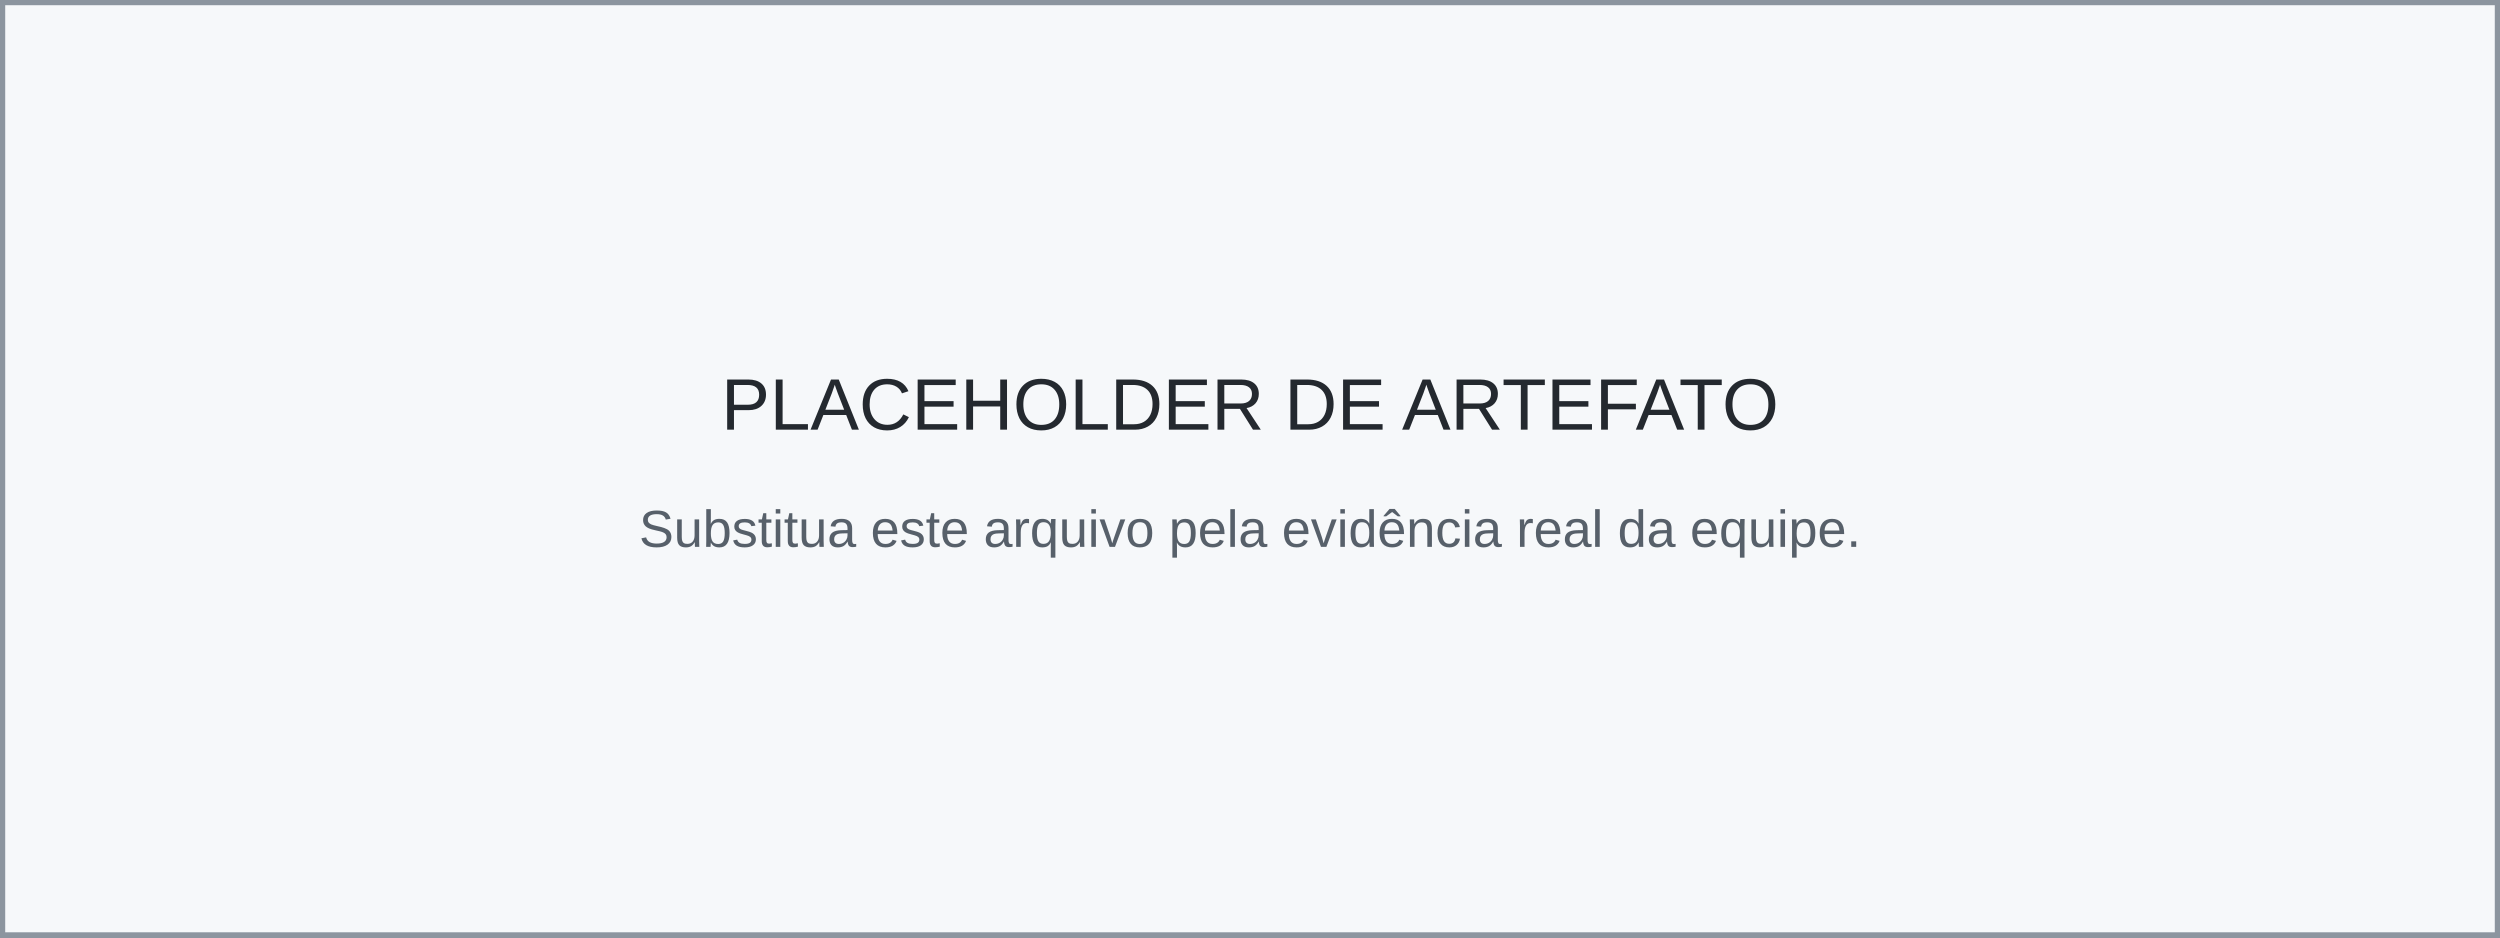
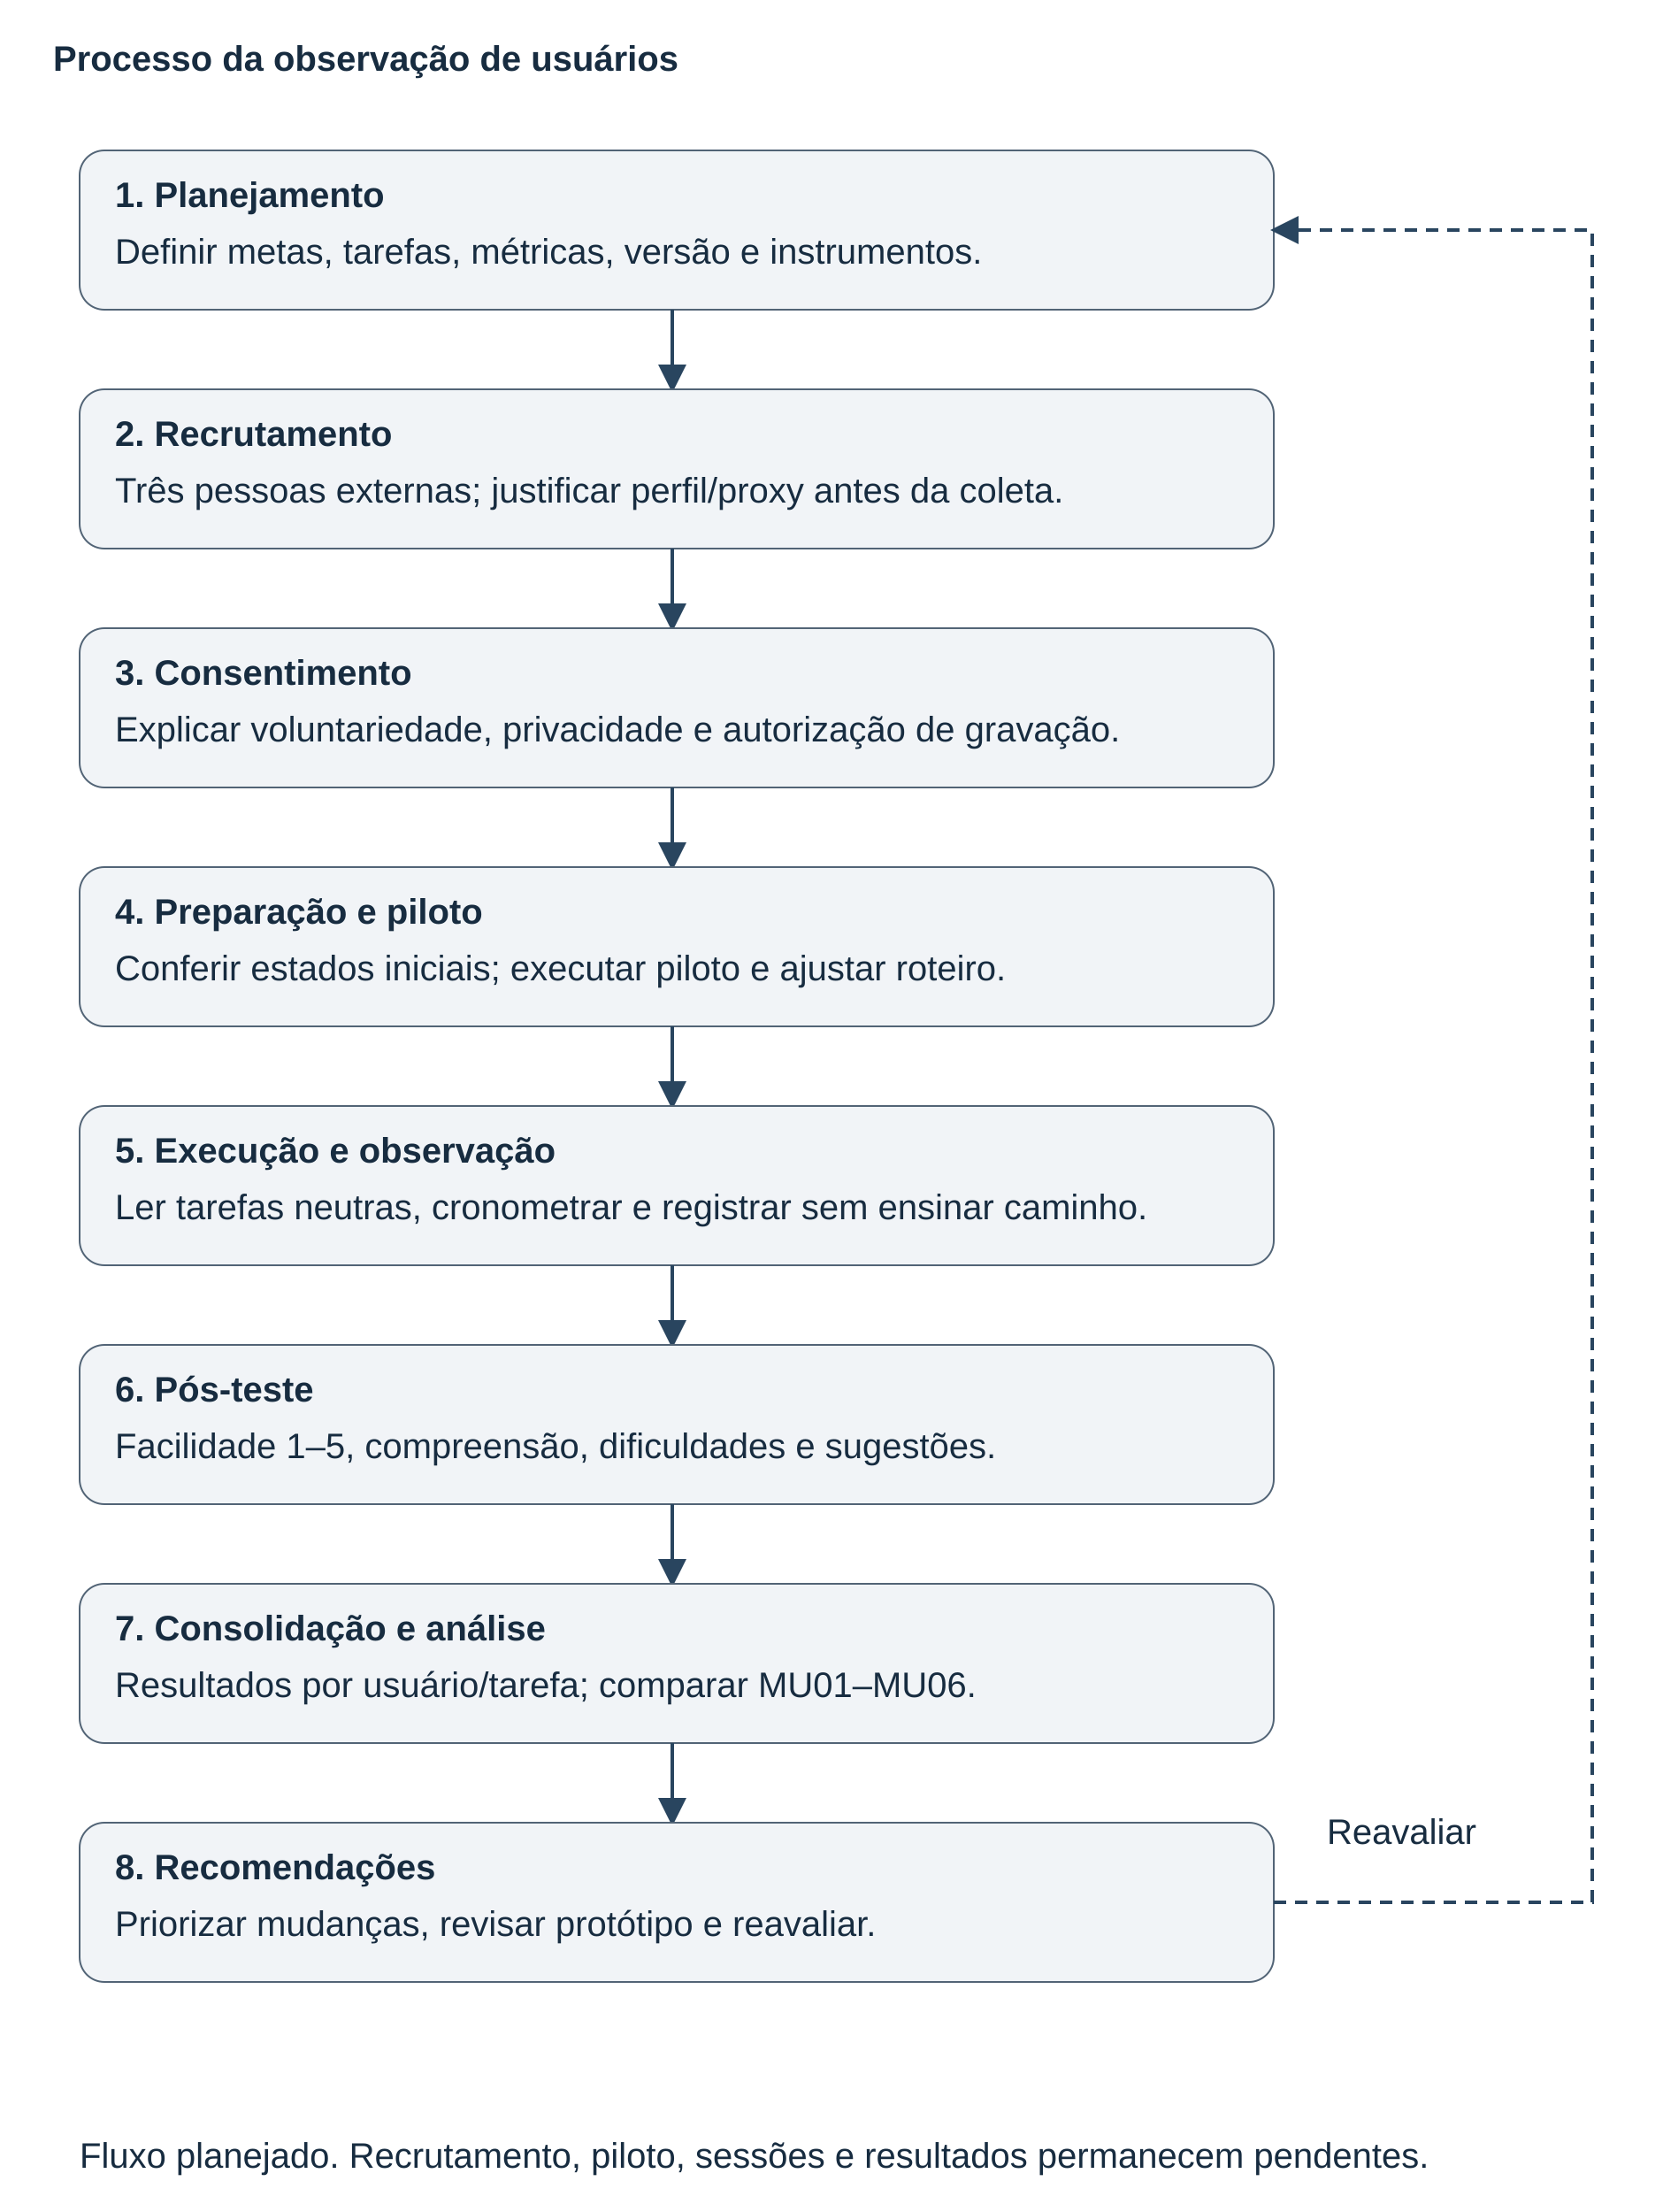
- <svg xmlns="http://www.w3.org/2000/svg" width="960" height="360" viewBox="0 0 960 360">
-   <rect width="100%" height="100%" fill="#f6f8fa" stroke="#8c959f" stroke-width="4" />
-   <text x="480" y="165" text-anchor="middle" font-family="Arial, sans-serif" font-size="28" fill="#24292f">PLACEHOLDER DE ARTEFATO</text>
-   <text x="480" y="210" text-anchor="middle" font-family="Arial, sans-serif" font-size="20" fill="#57606a">Substitua este arquivo pela evidência real da equipe.</text>
+ <svg xmlns="http://www.w3.org/2000/svg" width="940" height="1250" viewBox="0 0 940 1250" role="img" aria-labelledby="t">
+   <defs>
+     <marker id="a" markerWidth="8" markerHeight="8" refX="7" refY="4" orient="auto">
+       <path d="M0 0 L8 4 L0 8" fill="#29455f" />
+     </marker>
+   </defs>
+   <rect width="100%" height="100%" fill="white" />
+   <style>text{font-family:Arial,sans-serif;fill:#172c40;font-size:20px}.a{fill:none;stroke:#29455f;stroke-width:2;marker-end:url(#a)}</style>
+   <text x="30" y="40" font-size="27" font-weight="bold">Processo da observação de usuários</text>
+   <rect x="45" y="85" width="675" height="90" rx="14" fill="#f1f4f7" stroke="#526476" />
+   <text x="65" y="117" font-weight="bold">1. Planejamento</text>
+   <text x="65" y="149" font-size="18">Definir metas, tarefas, métricas, versão e instrumentos.</text>
+   <path class="a" d="M380 175 V220" />
+   <rect x="45" y="220" width="675" height="90" rx="14" fill="#f1f4f7" stroke="#526476" />
+   <text x="65" y="252" font-weight="bold">2. Recrutamento</text>
+   <text x="65" y="284" font-size="18">Três pessoas externas; justificar perfil/proxy antes da coleta.</text>
+   <path class="a" d="M380 310 V355" />
+   <rect x="45" y="355" width="675" height="90" rx="14" fill="#f1f4f7" stroke="#526476" />
+   <text x="65" y="387" font-weight="bold">3. Consentimento</text>
+   <text x="65" y="419" font-size="18">Explicar voluntariedade, privacidade e autorização de gravação.</text>
+   <path class="a" d="M380 445 V490" />
+   <rect x="45" y="490" width="675" height="90" rx="14" fill="#f1f4f7" stroke="#526476" />
+   <text x="65" y="522" font-weight="bold">4. Preparação e piloto</text>
+   <text x="65" y="554" font-size="18">Conferir estados iniciais; executar piloto e ajustar roteiro.</text>
+   <path class="a" d="M380 580 V625" />
+   <rect x="45" y="625" width="675" height="90" rx="14" fill="#f1f4f7" stroke="#526476" />
+   <text x="65" y="657" font-weight="bold">5. Execução e observação</text>
+   <text x="65" y="689" font-size="18">Ler tarefas neutras, cronometrar e registrar sem ensinar caminho.</text>
+   <path class="a" d="M380 715 V760" />
+   <rect x="45" y="760" width="675" height="90" rx="14" fill="#f1f4f7" stroke="#526476" />
+   <text x="65" y="792" font-weight="bold">6. Pós-teste</text>
+   <text x="65" y="824" font-size="18">Facilidade 1–5, compreensão, dificuldades e sugestões.</text>
+   <path class="a" d="M380 850 V895" />
+   <rect x="45" y="895" width="675" height="90" rx="14" fill="#f1f4f7" stroke="#526476" />
+   <text x="65" y="927" font-weight="bold">7. Consolidação e análise</text>
+   <text x="65" y="959" font-size="18">Resultados por usuário/tarefa; comparar MU01–MU06.</text>
+   <path class="a" d="M380 985 V1030" />
+   <rect x="45" y="1030" width="675" height="90" rx="14" fill="#f1f4f7" stroke="#526476" />
+   <text x="65" y="1062" font-weight="bold">8. Recomendações</text>
+   <text x="65" y="1094" font-size="18">Priorizar mudanças, revisar protótipo e reavaliar.</text>
+   <path class="a" stroke-dasharray="7 5" d="M720 1075 H900 V130 H720" />
+   <text x="750" y="1042" font-size="17">Reavaliar</text>
+   <text x="45" y="1225" font-size="18">Fluxo planejado. Recrutamento, piloto, sessões e resultados permanecem pendentes.</text>
</svg>
